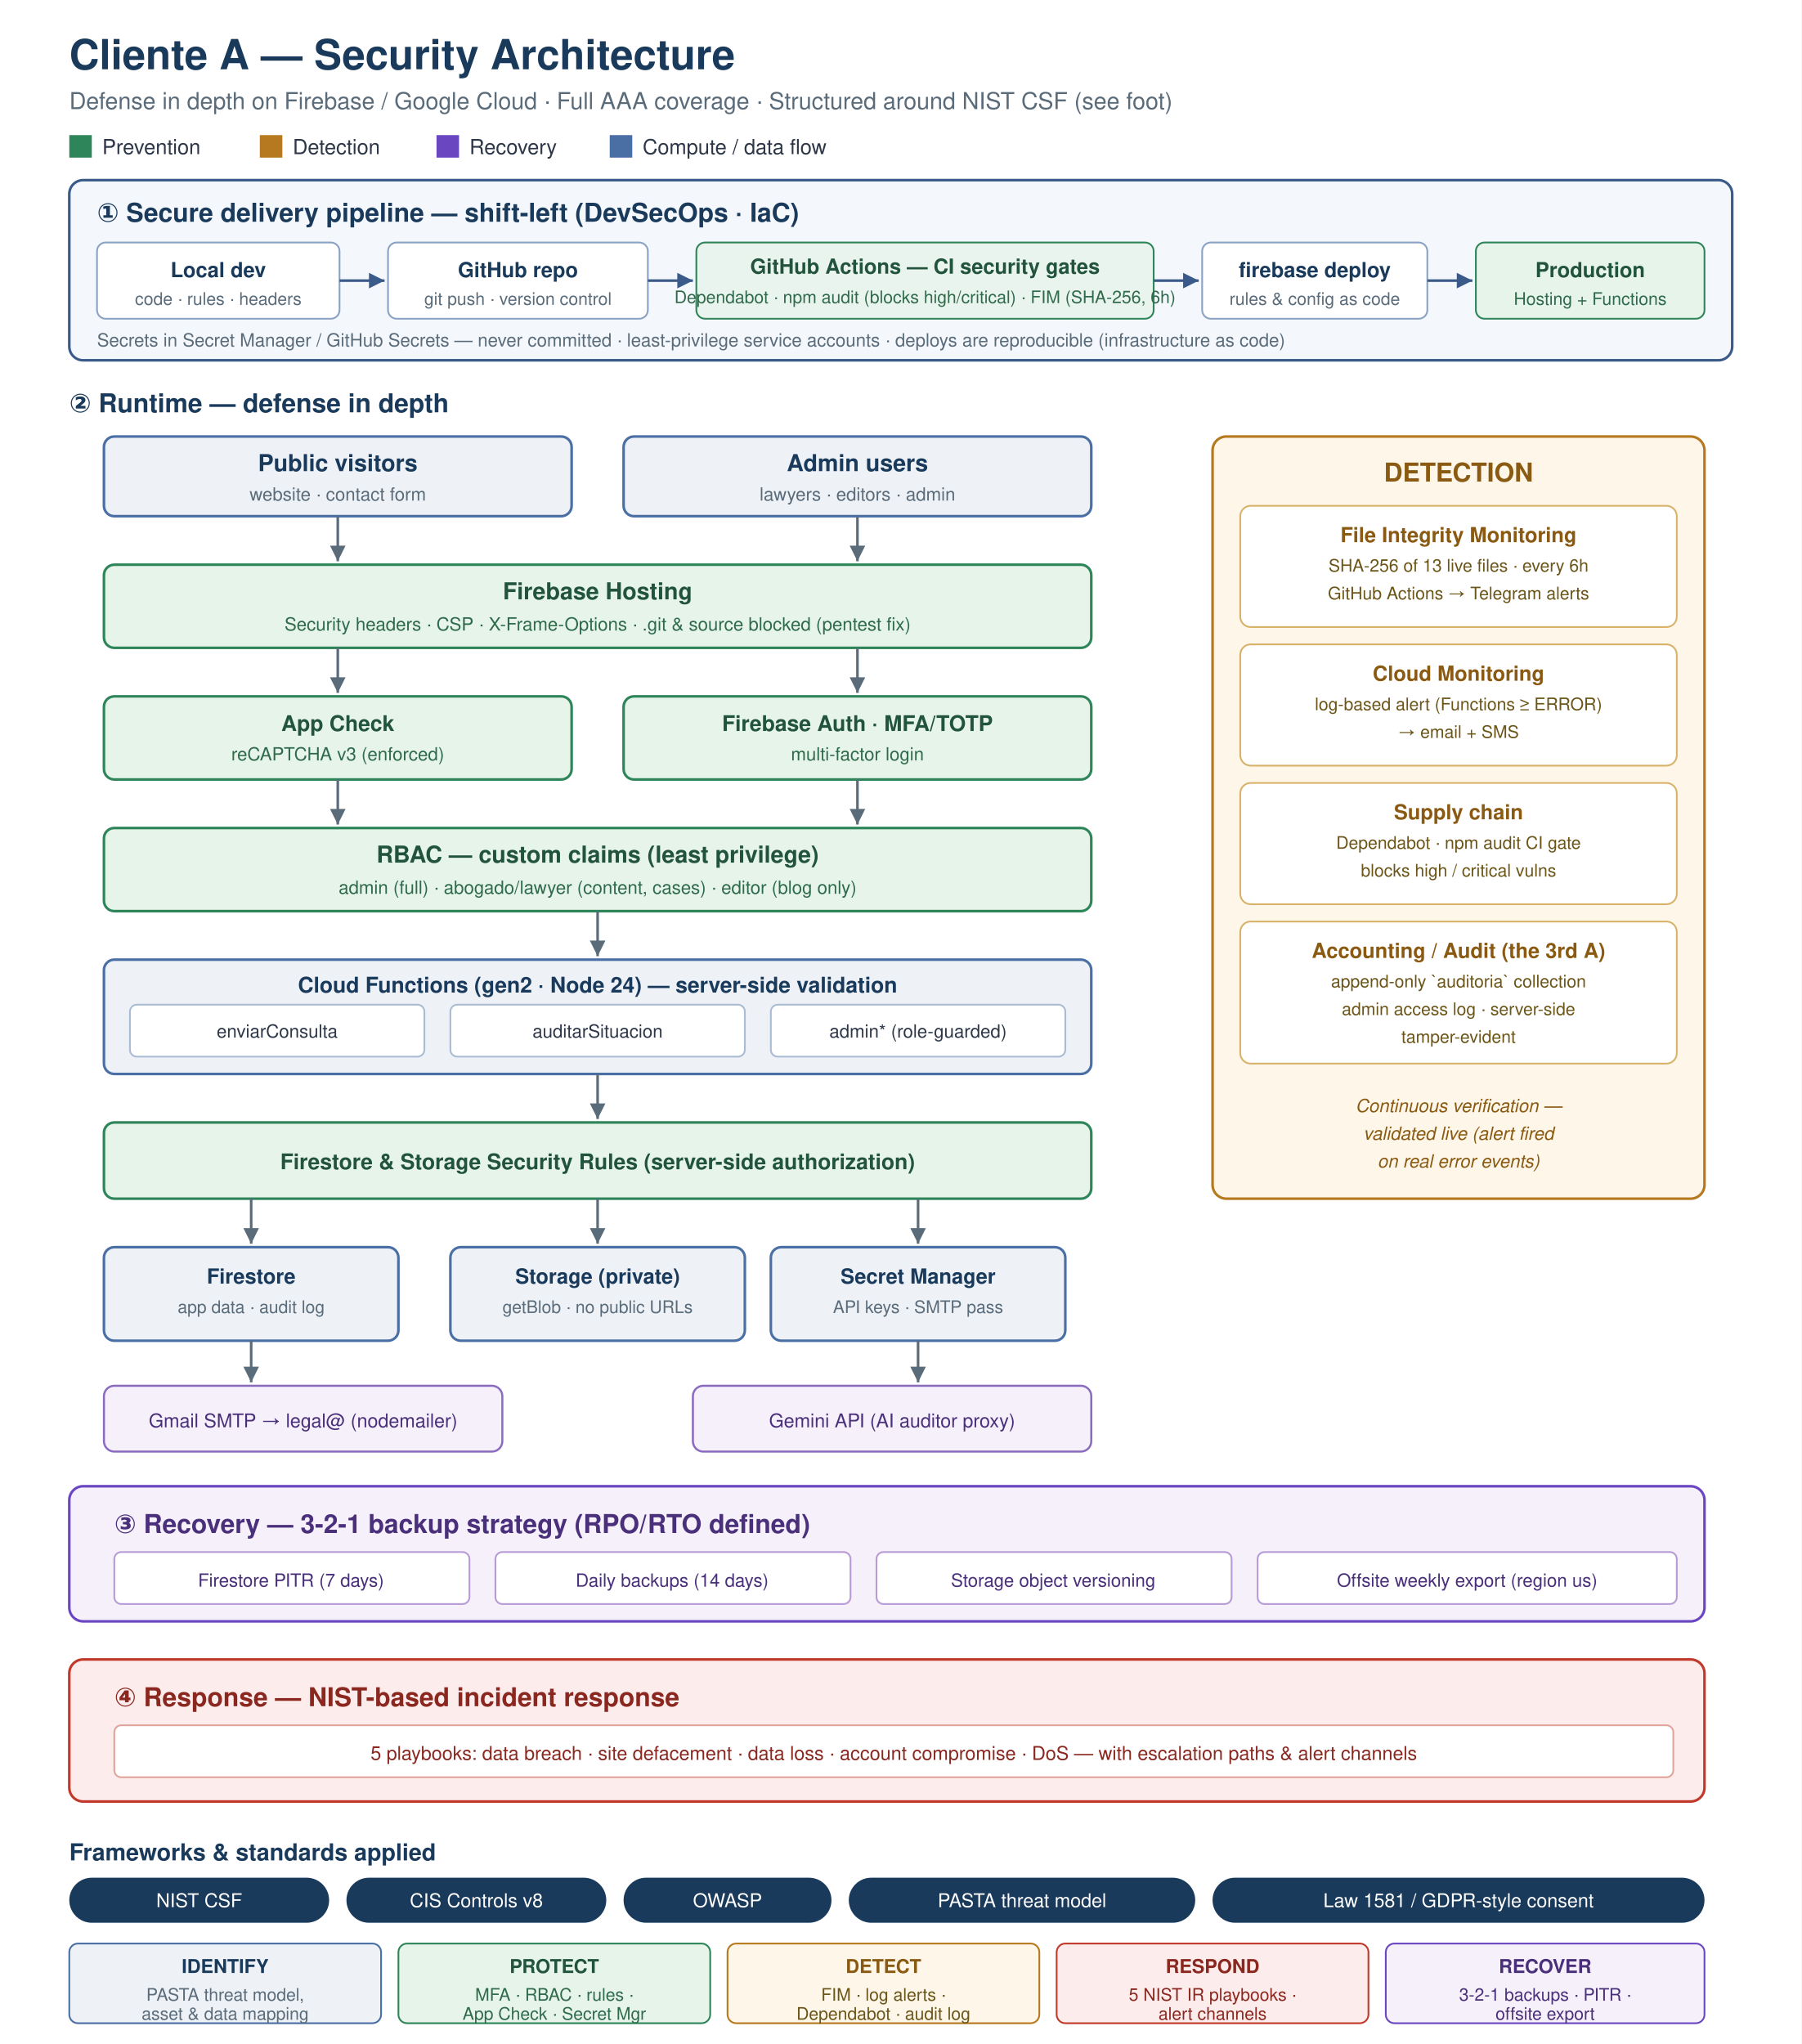
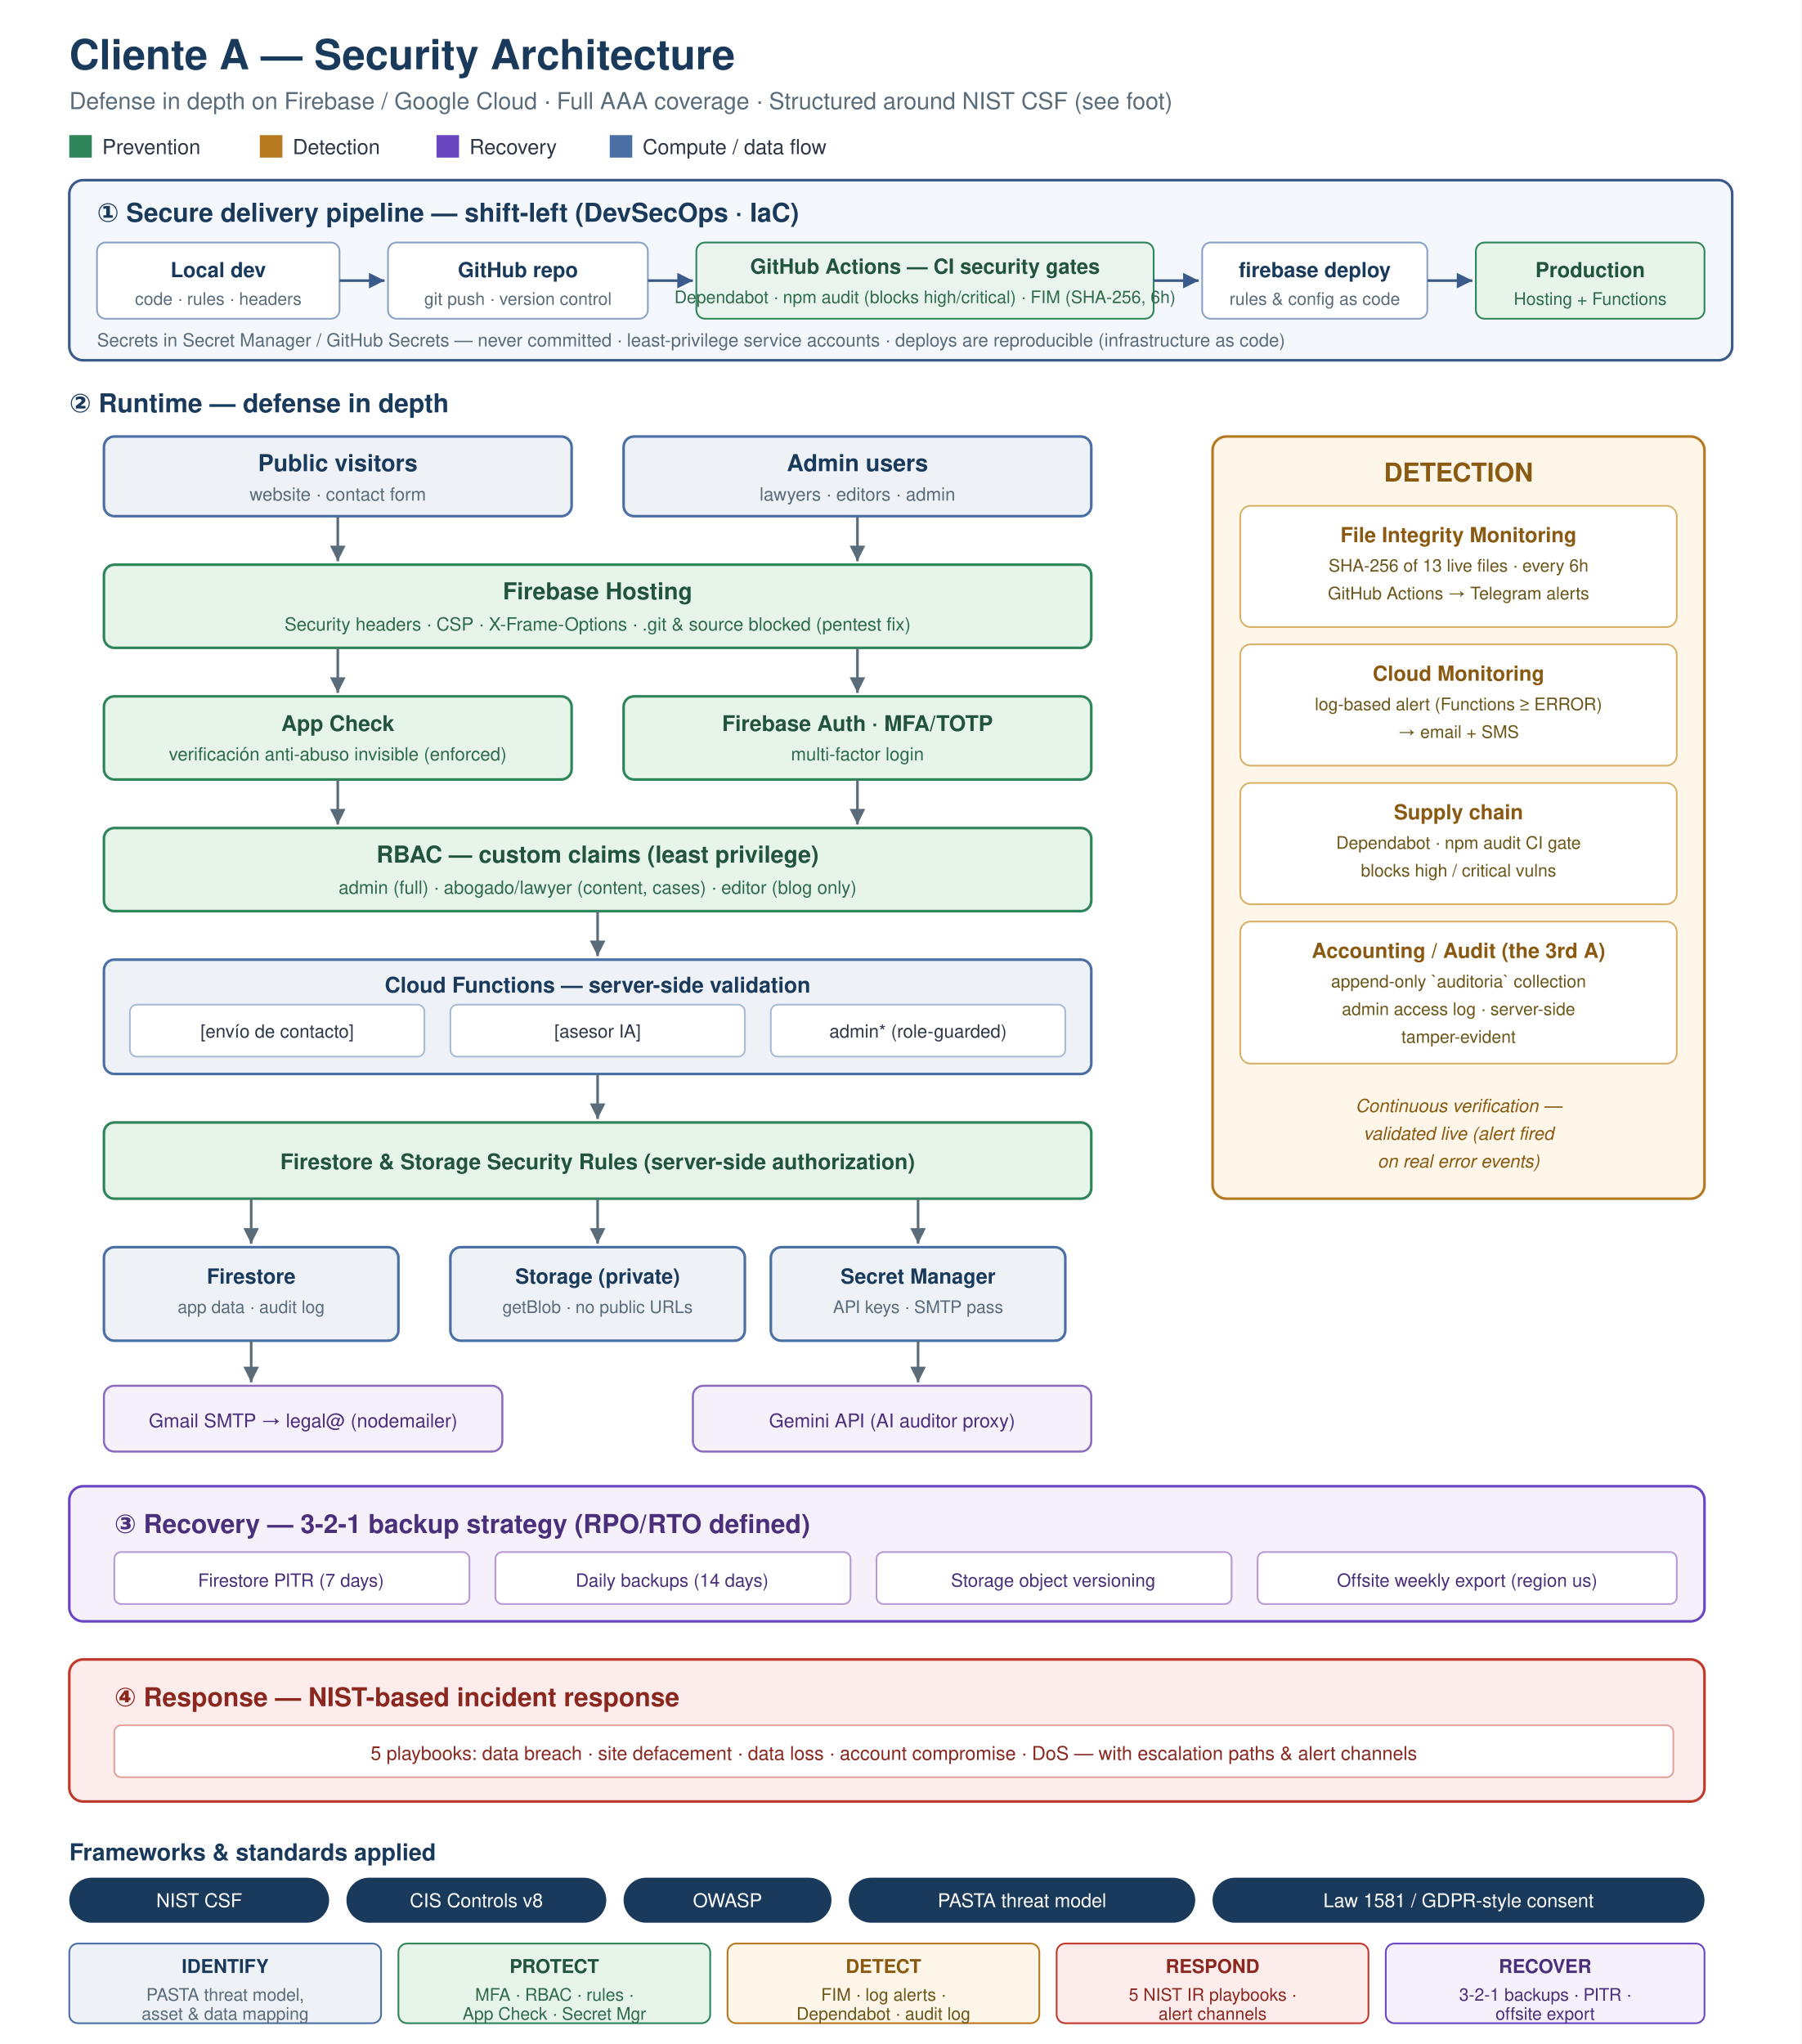
<svg xmlns="http://www.w3.org/2000/svg" viewBox="0 0 1040 1180" font-family="Segoe UI, Helvetica, Arial, sans-serif" role="img">
  <defs>
    <marker id="ari" markerWidth="9" markerHeight="9" refX="6" refY="3" orient="auto" markerUnits="strokeWidth">
      <path d="M0,0 L6,3 L0,6 Z" fill="#5a6b7a" />
    </marker>
    <marker id="arh" markerWidth="9" markerHeight="9" refX="6" refY="3" orient="auto" markerUnits="strokeWidth">
      <path d="M0,0 L6,3 L0,6 Z" fill="#3a5a8a" />
    </marker>
  </defs>
  <rect x="0" y="0" width="1040" height="1180" fill="#ffffff" />
  <text x="40" y="40" font-size="24" font-weight="700" fill="#1a3a5c">Cliente A — Security Architecture</text>
  <text x="40" y="63" font-size="13.5" fill="#5a6b7a">Defense in depth on Firebase / Google Cloud · Full AAA coverage · Structured around NIST CSF (see foot)</text>
  <rect x="40" y="78" width="13" height="13" fill="#2f855a" />
  <text x="59" y="89" font-size="12" fill="#2d3748">Prevention</text>
  <rect x="150" y="78" width="13" height="13" fill="#b7791f" />
  <text x="169" y="89" font-size="12" fill="#2d3748">Detection</text>
  <rect x="252" y="78" width="13" height="13" fill="#6b46c1" />
  <text x="271" y="89" font-size="12" fill="#2d3748">Recovery</text>
  <rect x="352" y="78" width="13" height="13" fill="#4a6fa5" />
  <text x="371" y="89" font-size="12" fill="#2d3748">Compute / data flow</text>
  <rect x="40" y="104" width="960" height="104" rx="8" fill="#f4f7fb" stroke="#3a5a8a" stroke-width="1.5" />
  <text x="56" y="128" font-size="15" font-weight="700" fill="#1a3a5c">① Secure delivery pipeline — shift-left (DevSecOps · IaC)</text>
  <rect x="56" y="140" width="140" height="44" rx="5" fill="#ffffff" stroke="#8aa2c4" />
  <text x="126" y="160" font-size="12" font-weight="600" fill="#1a3a5c" text-anchor="middle">Local dev</text>
  <text x="126" y="176" font-size="10" fill="#5a6b7a" text-anchor="middle">code · rules · headers</text>
  <line x1="196" y1="162" x2="222" y2="162" stroke="#3a5a8a" stroke-width="1.5" marker-end="url(#arh)" />
  <rect x="224" y="140" width="150" height="44" rx="5" fill="#ffffff" stroke="#8aa2c4" />
  <text x="299" y="160" font-size="12" font-weight="600" fill="#1a3a5c" text-anchor="middle">GitHub repo</text>
  <text x="299" y="176" font-size="10" fill="#5a6b7a" text-anchor="middle">git push · version control</text>
  <line x1="374" y1="162" x2="400" y2="162" stroke="#3a5a8a" stroke-width="1.5" marker-end="url(#arh)" />
  <rect x="402" y="140" width="264" height="44" rx="5" fill="#eaf4ee" stroke="#2f855a" />
  <text x="534" y="158" font-size="12" font-weight="600" fill="#22543d" text-anchor="middle">GitHub Actions — CI security gates</text>
  <text x="534" y="175" font-size="10" fill="#2f6b4a" text-anchor="middle">Dependabot · npm audit (blocks high/critical) · FIM (SHA-256, 6h)</text>
  <line x1="666" y1="162" x2="692" y2="162" stroke="#3a5a8a" stroke-width="1.5" marker-end="url(#arh)" />
  <rect x="694" y="140" width="130" height="44" rx="5" fill="#ffffff" stroke="#8aa2c4" />
  <text x="759" y="160" font-size="12" font-weight="600" fill="#1a3a5c" text-anchor="middle">firebase deploy</text>
  <text x="759" y="176" font-size="10" fill="#5a6b7a" text-anchor="middle">rules &amp; config as code</text>
  <line x1="824" y1="162" x2="850" y2="162" stroke="#3a5a8a" stroke-width="1.5" marker-end="url(#arh)" />
  <rect x="852" y="140" width="132" height="44" rx="5" fill="#e6f4ea" stroke="#2f855a" />
  <text x="918" y="160" font-size="12" font-weight="600" fill="#22543d" text-anchor="middle">Production</text>
  <text x="918" y="176" font-size="10" fill="#2f6b4a" text-anchor="middle">Hosting + Functions</text>
  <text x="56" y="200" font-size="10.5" fill="#5a6b7a">Secrets in Secret Manager / GitHub Secrets — never committed · least-privilege service accounts · deploys are reproducible (infrastructure as code)</text>
  <text x="40" y="238" font-size="15" font-weight="700" fill="#1a3a5c">② Runtime — defense in depth</text>
  <rect x="60" y="252" width="270" height="46" rx="6" fill="#eef2f7" stroke="#4a6fa5" stroke-width="1.5" />
  <text x="195" y="272" font-size="13.5" font-weight="600" fill="#1a3a5c" text-anchor="middle">Public visitors</text>
  <text x="195" y="289" font-size="10.5" fill="#5a6b7a" text-anchor="middle">website · contact form</text>
  <rect x="360" y="252" width="270" height="46" rx="6" fill="#eef2f7" stroke="#4a6fa5" stroke-width="1.5" />
  <text x="495" y="272" font-size="13.5" font-weight="600" fill="#1a3a5c" text-anchor="middle">Admin users</text>
  <text x="495" y="289" font-size="10.5" fill="#5a6b7a" text-anchor="middle">lawyers · editors · admin</text>
  <line x1="195" y1="298" x2="195" y2="324" stroke="#5a6b7a" stroke-width="1.5" marker-end="url(#ari)" />
  <line x1="495" y1="298" x2="495" y2="324" stroke="#5a6b7a" stroke-width="1.5" marker-end="url(#ari)" />
  <rect x="60" y="326" width="570" height="48" rx="6" fill="#e6f4ea" stroke="#2f855a" stroke-width="1.5" />
  <text x="345" y="346" font-size="13.5" font-weight="600" fill="#22543d" text-anchor="middle">Firebase Hosting</text>
  <text x="345" y="364" font-size="10.5" fill="#2f6b4a" text-anchor="middle">Security headers · CSP · X-Frame-Options · .git &amp; source blocked (pentest fix)</text>
  <line x1="195" y1="374" x2="195" y2="400" stroke="#5a6b7a" stroke-width="1.5" marker-end="url(#ari)" />
  <line x1="495" y1="374" x2="495" y2="400" stroke="#5a6b7a" stroke-width="1.5" marker-end="url(#ari)" />
  <rect x="60" y="402" width="270" height="48" rx="6" fill="#e6f4ea" stroke="#2f855a" stroke-width="1.5" />
  <text x="195" y="422" font-size="12.5" font-weight="600" fill="#22543d" text-anchor="middle">App Check</text>
-   <text x="195" y="439" font-size="10.5" fill="#2f6b4a" text-anchor="middle">reCAPTCHA v3 (enforced)</text>
+   <text x="195" y="439" font-size="10.5" fill="#2f6b4a" text-anchor="middle">verificación anti-abuso invisible (enforced)</text>
  <rect x="360" y="402" width="270" height="48" rx="6" fill="#e6f4ea" stroke="#2f855a" stroke-width="1.5" />
  <text x="495" y="422" font-size="12.5" font-weight="600" fill="#22543d" text-anchor="middle">Firebase Auth · MFA/TOTP</text>
  <text x="495" y="439" font-size="10.5" fill="#2f6b4a" text-anchor="middle">multi-factor login</text>
  <line x1="195" y1="450" x2="195" y2="476" stroke="#5a6b7a" stroke-width="1.5" marker-end="url(#ari)" />
  <line x1="495" y1="450" x2="495" y2="476" stroke="#5a6b7a" stroke-width="1.5" marker-end="url(#ari)" />
  <rect x="60" y="478" width="570" height="48" rx="6" fill="#e6f4ea" stroke="#2f855a" stroke-width="1.5" />
  <text x="345" y="498" font-size="13.5" font-weight="600" fill="#22543d" text-anchor="middle">RBAC — custom claims (least privilege)</text>
  <text x="345" y="516" font-size="10.5" fill="#2f6b4a" text-anchor="middle">admin (full) · abogado/lawyer (content, cases) · editor (blog only)</text>
  <line x1="345" y1="526" x2="345" y2="552" stroke="#5a6b7a" stroke-width="1.5" marker-end="url(#ari)" />
  <rect x="60" y="554" width="570" height="66" rx="6" fill="#eef2f7" stroke="#4a6fa5" stroke-width="1.5" />
-   <text x="345" y="573" font-size="12.5" font-weight="600" fill="#1a3a5c" text-anchor="middle">Cloud Functions (gen2 · Node 24) — server-side validation</text>
+   <text x="345" y="573" font-size="12.5" font-weight="600" fill="#1a3a5c" text-anchor="middle">Cloud Functions — server-side validation</text>
  <rect x="75" y="580" width="170" height="30" rx="4" fill="#ffffff" stroke="#a9bcd4" />
-   <text x="160" y="599" font-size="10.5" fill="#2d3748" text-anchor="middle">enviarConsulta</text>
+   <text x="160" y="599" font-size="10.5" fill="#2d3748" text-anchor="middle">[envío de contacto]</text>
  <rect x="260" y="580" width="170" height="30" rx="4" fill="#ffffff" stroke="#a9bcd4" />
-   <text x="345" y="599" font-size="10.5" fill="#2d3748" text-anchor="middle">auditarSituacion</text>
+   <text x="345" y="599" font-size="10.5" fill="#2d3748" text-anchor="middle">[asesor IA]</text>
  <rect x="445" y="580" width="170" height="30" rx="4" fill="#ffffff" stroke="#a9bcd4" />
  <text x="530" y="599" font-size="10.5" fill="#2d3748" text-anchor="middle">admin* (role-guarded)</text>
  <line x1="345" y1="620" x2="345" y2="646" stroke="#5a6b7a" stroke-width="1.5" marker-end="url(#ari)" />
  <rect x="60" y="648" width="570" height="44" rx="6" fill="#e6f4ea" stroke="#2f855a" stroke-width="1.5" />
  <text x="345" y="675" font-size="12.5" font-weight="600" fill="#22543d" text-anchor="middle">Firestore &amp; Storage Security Rules (server-side authorization)</text>
  <line x1="145" y1="692" x2="145" y2="718" stroke="#5a6b7a" stroke-width="1.5" marker-end="url(#ari)" />
  <line x1="345" y1="692" x2="345" y2="718" stroke="#5a6b7a" stroke-width="1.5" marker-end="url(#ari)" />
  <line x1="530" y1="692" x2="530" y2="718" stroke="#5a6b7a" stroke-width="1.5" marker-end="url(#ari)" />
  <rect x="60" y="720" width="170" height="54" rx="6" fill="#eef2f7" stroke="#4a6fa5" stroke-width="1.5" />
  <text x="145" y="741" font-size="12" font-weight="600" fill="#1a3a5c" text-anchor="middle">Firestore</text>
  <text x="145" y="758" font-size="10" fill="#5a6b7a" text-anchor="middle">app data · audit log</text>
  <rect x="260" y="720" width="170" height="54" rx="6" fill="#eef2f7" stroke="#4a6fa5" stroke-width="1.5" />
  <text x="345" y="741" font-size="12" font-weight="600" fill="#1a3a5c" text-anchor="middle">Storage (private)</text>
  <text x="345" y="758" font-size="10" fill="#5a6b7a" text-anchor="middle">getBlob · no public URLs</text>
  <rect x="445" y="720" width="170" height="54" rx="6" fill="#eef2f7" stroke="#4a6fa5" stroke-width="1.5" />
  <text x="530" y="741" font-size="12" font-weight="600" fill="#1a3a5c" text-anchor="middle">Secret Manager</text>
  <text x="530" y="758" font-size="10" fill="#5a6b7a" text-anchor="middle">API keys · SMTP pass</text>
  <line x1="145" y1="774" x2="145" y2="798" stroke="#5a6b7a" stroke-width="1.5" marker-end="url(#ari)" />
  <line x1="530" y1="774" x2="530" y2="798" stroke="#5a6b7a" stroke-width="1.5" marker-end="url(#ari)" />
  <rect x="60" y="800" width="230" height="38" rx="6" fill="#f5f0fa" stroke="#8a6bbf" stroke-width="1.2" />
  <text x="175" y="824" font-size="11" fill="#4a2f7a" text-anchor="middle">Gmail SMTP → legal@ (nodemailer)</text>
  <rect x="400" y="800" width="230" height="38" rx="6" fill="#f5f0fa" stroke="#8a6bbf" stroke-width="1.2" />
  <text x="515" y="824" font-size="11" fill="#4a2f7a" text-anchor="middle">Gemini API (AI auditor proxy)</text>
  <rect x="700" y="252" width="284" height="440" rx="8" fill="#fdf6e9" stroke="#b7791f" stroke-width="1.5" />
  <text x="842" y="278" font-size="15" font-weight="700" fill="#8a5a12" text-anchor="middle">DETECTION</text>
  <rect x="716" y="292" width="252" height="70" rx="6" fill="#ffffff" stroke="#d9b26a" />
  <text x="842" y="313" font-size="12" font-weight="600" fill="#8a5a12" text-anchor="middle">File Integrity Monitoring</text>
  <text x="842" y="330" font-size="10" fill="#6b5518" text-anchor="middle">SHA-256 of 13 live files · every 6h</text>
  <text x="842" y="346" font-size="10" fill="#6b5518" text-anchor="middle">GitHub Actions → Telegram alerts</text>
  <rect x="716" y="372" width="252" height="70" rx="6" fill="#ffffff" stroke="#d9b26a" />
  <text x="842" y="393" font-size="12" font-weight="600" fill="#8a5a12" text-anchor="middle">Cloud Monitoring</text>
  <text x="842" y="410" font-size="10" fill="#6b5518" text-anchor="middle">log-based alert (Functions ≥ ERROR)</text>
  <text x="842" y="426" font-size="10" fill="#6b5518" text-anchor="middle">→ email + SMS</text>
  <rect x="716" y="452" width="252" height="70" rx="6" fill="#ffffff" stroke="#d9b26a" />
  <text x="842" y="473" font-size="12" font-weight="600" fill="#8a5a12" text-anchor="middle">Supply chain</text>
  <text x="842" y="490" font-size="10" fill="#6b5518" text-anchor="middle">Dependabot · npm audit CI gate</text>
  <text x="842" y="506" font-size="10" fill="#6b5518" text-anchor="middle">blocks high / critical vulns</text>
  <rect x="716" y="532" width="252" height="82" rx="6" fill="#ffffff" stroke="#d9b26a" />
  <text x="842" y="553" font-size="12" font-weight="600" fill="#8a5a12" text-anchor="middle">Accounting / Audit (the 3rd A)</text>
  <text x="842" y="570" font-size="10" fill="#6b5518" text-anchor="middle">append-only `auditoria` collection</text>
  <text x="842" y="586" font-size="10" fill="#6b5518" text-anchor="middle">admin access log · server-side</text>
  <text x="842" y="602" font-size="10" fill="#6b5518" text-anchor="middle">tamper-evident</text>
  <text x="842" y="642" font-size="10.5" fill="#8a5a12" text-anchor="middle" font-style="italic">Continuous verification —</text>
  <text x="842" y="658" font-size="10.5" fill="#8a5a12" text-anchor="middle" font-style="italic">validated live (alert fired</text>
  <text x="842" y="674" font-size="10.5" fill="#8a5a12" text-anchor="middle" font-style="italic">on real error events)</text>
  <rect x="40" y="858" width="944" height="78" rx="8" fill="#f5f0fa" stroke="#6b46c1" stroke-width="1.5" />
  <text x="66" y="885" font-size="15" font-weight="700" fill="#4a2f7a">③ Recovery — 3-2-1 backup strategy (RPO/RTO defined)</text>
  <rect x="66" y="896" width="205" height="30" rx="4" fill="#ffffff" stroke="#b79bd6" />
  <text x="168" y="916" font-size="10.5" fill="#4a2f7a" text-anchor="middle">Firestore PITR (7 days)</text>
  <rect x="286" y="896" width="205" height="30" rx="4" fill="#ffffff" stroke="#b79bd6" />
  <text x="388" y="916" font-size="10.5" fill="#4a2f7a" text-anchor="middle">Daily backups (14 days)</text>
  <rect x="506" y="896" width="205" height="30" rx="4" fill="#ffffff" stroke="#b79bd6" />
  <text x="608" y="916" font-size="10.5" fill="#4a2f7a" text-anchor="middle">Storage object versioning</text>
  <rect x="726" y="896" width="242" height="30" rx="4" fill="#ffffff" stroke="#b79bd6" />
  <text x="847" y="916" font-size="10.5" fill="#4a2f7a" text-anchor="middle">Offsite weekly export (region us)</text>
  <rect x="40" y="958" width="944" height="82" rx="8" fill="#fdecec" stroke="#c0392b" stroke-width="1.5" />
  <text x="66" y="985" font-size="15" font-weight="700" fill="#8a2820">④ Response — NIST-based incident response</text>
  <rect x="66" y="996" width="900" height="30" rx="4" fill="#ffffff" stroke="#e0a49c" />
  <text x="516" y="1016" font-size="11" fill="#8a2820" text-anchor="middle">5 playbooks: data breach · site defacement · data loss · account compromise · DoS  —  with escalation paths &amp; alert channels</text>
  <text x="40" y="1074" font-size="13.5" font-weight="700" fill="#1a3a5c">Frameworks &amp; standards applied</text>
  <g font-size="11" fill="#ffffff">
    <rect x="40" y="1084" width="150" height="26" rx="13" fill="#1a3a5c" />
    <text x="115" y="1101" text-anchor="middle">NIST CSF</text>
    <rect x="200" y="1084" width="150" height="26" rx="13" fill="#1a3a5c" />
    <text x="275" y="1101" text-anchor="middle">CIS Controls v8</text>
    <rect x="360" y="1084" width="120" height="26" rx="13" fill="#1a3a5c" />
    <text x="420" y="1101" text-anchor="middle">OWASP</text>
    <rect x="490" y="1084" width="200" height="26" rx="13" fill="#1a3a5c" />
    <text x="590" y="1101" text-anchor="middle">PASTA threat model</text>
    <rect x="700" y="1084" width="284" height="26" rx="13" fill="#1a3a5c" />
    <text x="842" y="1101" text-anchor="middle">Law 1581 / GDPR-style consent</text>
  </g>
  <g font-size="10">
    <rect x="40" y="1122" width="180" height="46" rx="5" fill="#eef2f7" stroke="#4a6fa5" />
    <text x="130" y="1139" font-size="11" font-weight="700" fill="#1a3a5c" text-anchor="middle">IDENTIFY</text>
    <text x="130" y="1155" fill="#5a6b7a" text-anchor="middle">PASTA threat model,</text>
    <text x="130" y="1166" fill="#5a6b7a" text-anchor="middle">asset &amp; data mapping</text>
    <rect x="230" y="1122" width="180" height="46" rx="5" fill="#e6f4ea" stroke="#2f855a" />
    <text x="320" y="1139" font-size="11" font-weight="700" fill="#22543d" text-anchor="middle">PROTECT</text>
    <text x="320" y="1155" fill="#2f6b4a" text-anchor="middle">MFA · RBAC · rules ·</text>
    <text x="320" y="1166" fill="#2f6b4a" text-anchor="middle">App Check · Secret Mgr</text>
    <rect x="420" y="1122" width="180" height="46" rx="5" fill="#fdf6e9" stroke="#b7791f" />
    <text x="510" y="1139" font-size="11" font-weight="700" fill="#8a5a12" text-anchor="middle">DETECT</text>
    <text x="510" y="1155" fill="#6b5518" text-anchor="middle">FIM · log alerts ·</text>
    <text x="510" y="1166" fill="#6b5518" text-anchor="middle">Dependabot · audit log</text>
    <rect x="610" y="1122" width="180" height="46" rx="5" fill="#fdecec" stroke="#c0392b" />
    <text x="700" y="1139" font-size="11" font-weight="700" fill="#8a2820" text-anchor="middle">RESPOND</text>
    <text x="700" y="1155" fill="#8a2820" text-anchor="middle">5 NIST IR playbooks ·</text>
    <text x="700" y="1166" fill="#8a2820" text-anchor="middle">alert channels</text>
    <rect x="800" y="1122" width="184" height="46" rx="5" fill="#f5f0fa" stroke="#6b46c1" />
    <text x="892" y="1139" font-size="11" font-weight="700" fill="#4a2f7a" text-anchor="middle">RECOVER</text>
    <text x="892" y="1155" fill="#4a2f7a" text-anchor="middle">3-2-1 backups · PITR ·</text>
    <text x="892" y="1166" fill="#4a2f7a" text-anchor="middle">offsite export</text>
  </g>
</svg>
